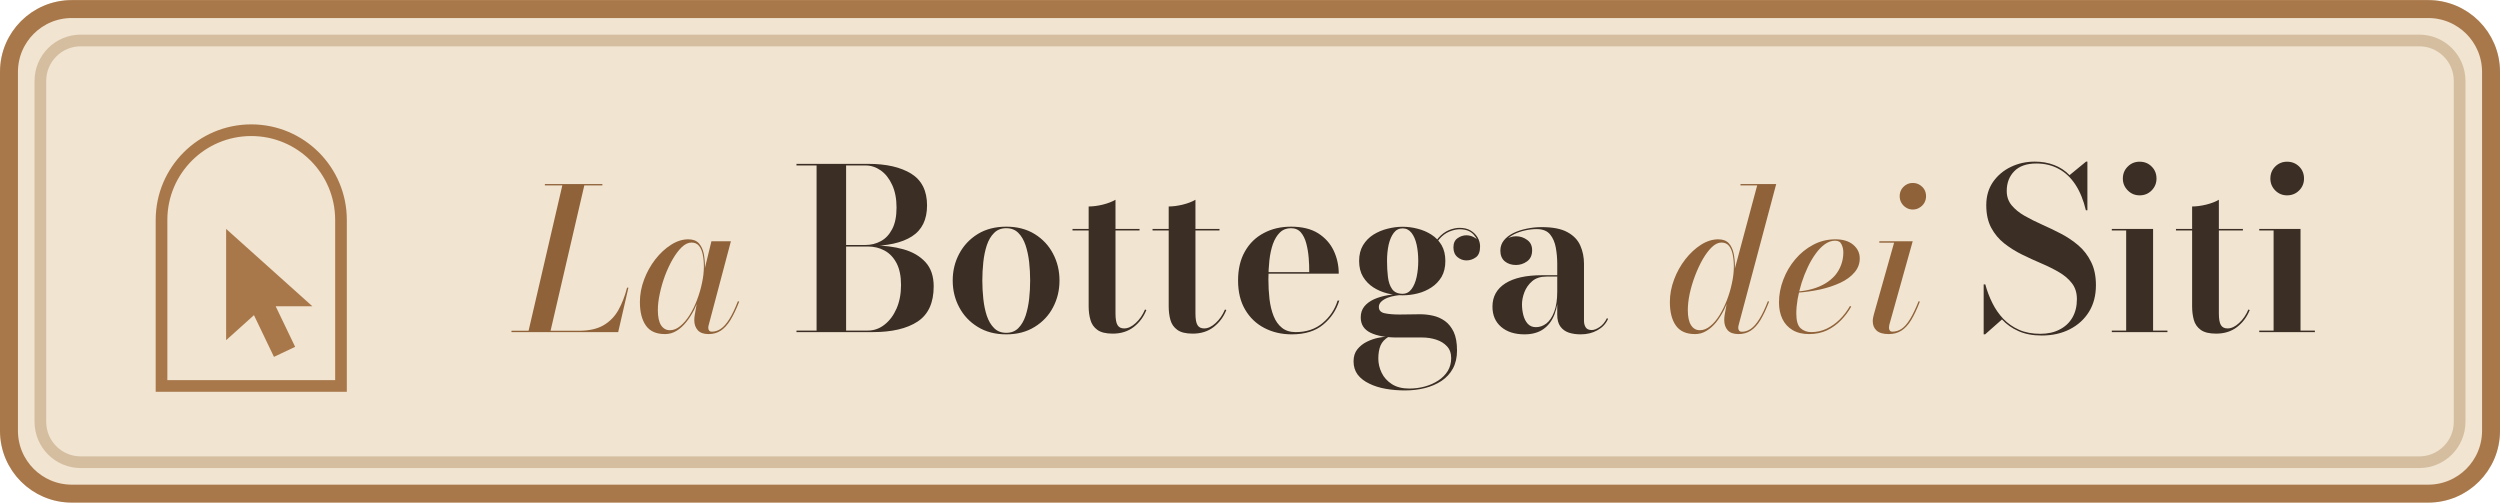
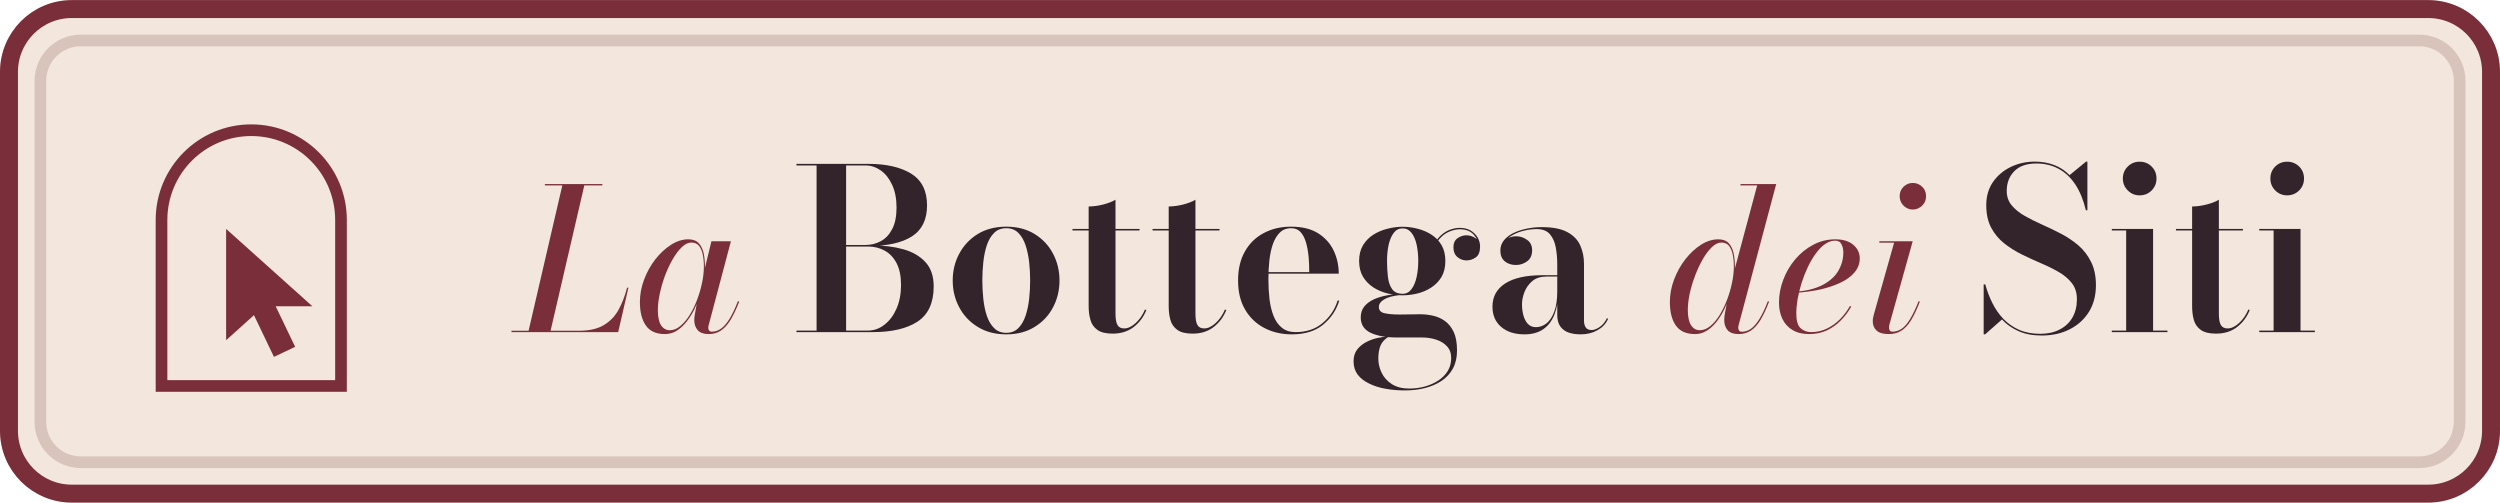
<svg xmlns="http://www.w3.org/2000/svg" viewBox="0 0 278.6 56" width="1114" height="224" role="img" aria-label="La Bottega dei Siti">
-   <path fill="#F1E4D1" d="M8 0h262.6a8 8 0 0 1 8 8v40a8 8 0 0 1-8 8H8a8 8 0 0 1-8-8V8a8 8 0 0 1 8-8z" />
-   <path fill="none" stroke="#A9784A" stroke-width="2" d="M8 1h262.6a7 7 0 0 1 7 7v40a7 7 0 0 1-7 7H8a7 7 0 0 1-7-7V8a7 7 0 0 1 7-7z" />
-   <path fill="none" stroke="#D4BE9F" stroke-width="1.3" d="M9 4.5h260.6a4.5 4.5 0 0 1 4.5 4.5v38a4.5 4.5 0 0 1-4.5 4.5H9A4.5 4.5 0 0 1 4.5 47V9A4.5 4.5 0 0 1 9 4.5z" />
-   <path fill="none" stroke="#A9784A" stroke-width="1.3" d="M18 43V24.5a10 10 0 0 1 20 0V43z" />
-   <path fill="#A9784A" d="M25.2 25.5L25.2 37.9L28.3 35.11L30.53 39.76L32.89 38.64L30.72 34.12L34.81 34.12Z" />
-   <path fill="#8F6239" d="M58.87 37 62.7 20.5H65.15L61.32 37ZM57 37V36.85H64.49Q66.22 36.85 67.27 36.23Q68.32 35.61 68.92 34.53Q69.52 33.45 69.88 32.05H70.03L68.89 37ZM60.72 20.65V20.5H67.13V20.65Z M74.11 37.22Q72.64 37.22 71.98 36.27Q71.31 35.32 71.31 33.65Q71.31 32.38 71.78 31.14Q72.24 29.91 73.03 28.89Q73.82 27.88 74.78 27.27Q75.73 26.66 76.7 26.66Q77.47 26.66 77.87 27.09Q78.27 27.53 78.42 28.23Q78.56 28.93 78.56 29.72Q78.56 30.39 78.42 31.21Q78.28 32.03 78.01 32.88Q77.74 33.72 77.36 34.5Q76.97 35.27 76.47 35.89Q75.97 36.51 75.39 36.86Q74.8 37.22 74.11 37.22ZM74.65 36.79Q75.25 36.79 75.8 36.33Q76.36 35.88 76.84 35.12Q77.32 34.36 77.67 33.43Q78.03 32.5 78.23 31.53Q78.44 30.57 78.44 29.71Q78.44 28.94 78.31 28.33Q78.18 27.73 77.89 27.38Q77.59 27.02 77.06 27.02Q76.52 27.02 75.98 27.53Q75.45 28.04 74.97 28.87Q74.49 29.7 74.11 30.7Q73.74 31.7 73.53 32.7Q73.31 33.7 73.31 34.54Q73.31 35.68 73.67 36.24Q74.04 36.79 74.65 36.79ZM78.97 37.22Q78.14 37.22 77.76 36.79Q77.37 36.35 77.37 35.67Q77.37 35.47 77.39 35.32Q77.4 35.16 77.43 35.05L77.7 33.53L78.22 31.86L78.5 30.09L79.28 26.88H81.45L78.98 36.2Q78.93 36.36 78.93 36.54Q78.93 36.71 79.03 36.83Q79.12 36.95 79.34 36.95Q79.87 36.95 80.34 36.62Q80.81 36.3 81.28 35.55Q81.75 34.8 82.23 33.56L82.38 33.6Q81.89 34.85 81.4 35.66Q80.9 36.46 80.32 36.84Q79.74 37.22 78.97 37.22Z" />
-   <path fill="#3A2E25" d="M88.76 37V36.83H96.7Q97.74 36.83 98.57 36.17Q99.41 35.52 99.91 34.38Q100.41 33.24 100.41 31.75Q100.41 30.26 99.91 29.31Q99.41 28.36 98.57 27.91Q97.74 27.46 96.7 27.46H93.86V27.34H97.26Q99.14 27.34 100.67 27.77Q102.21 28.2 103.13 29.2Q104.05 30.2 104.05 31.9Q104.05 34.65 102.25 35.83Q100.46 37 97.26 37ZM91 36.92V18.32H94.29V36.92ZM93.86 27.41V27.29H96.46Q97.37 27.29 98.15 26.87Q98.94 26.45 99.42 25.53Q99.91 24.61 99.91 23.12Q99.91 21.64 99.42 20.59Q98.94 19.54 98.15 18.98Q97.36 18.43 96.46 18.43H88.76V18.25H96.76Q99.76 18.25 101.54 19.34Q103.31 20.44 103.31 22.88Q103.31 25.25 101.63 26.33Q99.95 27.41 96.76 27.41Z M112.14 37.25Q110.3 37.25 108.96 36.42Q107.62 35.6 106.9 34.24Q106.17 32.88 106.17 31.25Q106.17 29.62 106.9 28.26Q107.62 26.9 108.96 26.07Q110.3 25.25 112.14 25.25Q113.97 25.25 115.3 26.07Q116.64 26.9 117.35 28.26Q118.07 29.62 118.07 31.25Q118.07 32.88 117.35 34.24Q116.64 35.6 115.3 36.42Q113.97 37.25 112.14 37.25ZM112.14 37.08Q112.96 37.08 113.48 36.56Q114 36.04 114.29 35.18Q114.57 34.33 114.69 33.29Q114.8 32.26 114.8 31.25Q114.8 30.23 114.69 29.2Q114.57 28.17 114.29 27.32Q114 26.46 113.48 25.94Q112.96 25.42 112.14 25.42Q111.31 25.42 110.79 25.94Q110.26 26.46 109.97 27.32Q109.69 28.17 109.58 29.2Q109.47 30.23 109.47 31.25Q109.47 32.26 109.58 33.29Q109.69 34.33 109.97 35.18Q110.26 36.04 110.79 36.56Q111.31 37.08 112.14 37.08Z M124 37.17Q122.86 37.17 122.29 36.75Q121.71 36.33 121.52 35.64Q121.32 34.95 121.32 34.15V23Q122.05 23 122.91 22.79Q123.77 22.57 124.31 22.25V34.92Q124.31 35.86 124.54 36.22Q124.76 36.59 125.27 36.59Q125.91 36.59 126.56 35.99Q127.21 35.4 127.6 34.48L127.75 34.54Q127.29 35.7 126.33 36.44Q125.37 37.17 124 37.17ZM119.52 25.67V25.5H126.99V25.67Z M132.91 37.17Q131.77 37.17 131.2 36.75Q130.62 36.33 130.43 35.64Q130.24 34.95 130.24 34.15V23Q130.96 23 131.82 22.79Q132.69 22.57 133.22 22.25V34.92Q133.22 35.86 133.45 36.22Q133.67 36.59 134.19 36.59Q134.82 36.59 135.47 35.99Q136.12 35.4 136.51 34.48L136.66 34.54Q136.2 35.7 135.24 36.44Q134.29 37.17 132.91 37.17ZM128.44 25.67V25.5H135.9V25.67Z M143.96 37.25Q142.26 37.25 140.9 36.54Q139.55 35.84 138.76 34.5Q137.97 33.16 137.97 31.25Q137.97 29.34 138.74 28Q139.5 26.66 140.84 25.96Q142.17 25.25 143.87 25.25Q145.72 25.25 146.9 25.99Q148.07 26.74 148.63 27.93Q149.19 29.12 149.19 30.49H139.66V30.32H145.9Q145.91 29.55 145.84 28.71Q145.77 27.86 145.57 27.11Q145.37 26.36 144.97 25.89Q144.56 25.42 143.87 25.42Q143.12 25.42 142.63 25.9Q142.14 26.38 141.85 27.19Q141.57 28 141.46 29.01Q141.35 30.02 141.35 31.1Q141.35 32.25 141.47 33.31Q141.6 34.38 141.93 35.21Q142.26 36.04 142.86 36.52Q143.46 37 144.39 37Q146.19 37 147.39 35.99Q148.6 34.98 149.06 33.49H149.25Q148.76 35.09 147.45 36.17Q146.15 37.25 143.96 37.25Z M156.57 43.5Q155.46 43.5 154.43 43.32Q153.4 43.14 152.59 42.74Q151.77 42.35 151.3 41.74Q150.84 41.12 150.84 40.26Q150.84 39.45 151.26 38.92Q151.69 38.39 152.31 38.08Q152.94 37.77 153.57 37.64Q154.2 37.51 154.62 37.51H154.76Q154.09 37.91 153.84 38.51Q153.6 39.11 153.6 39.95Q153.6 40.76 153.97 41.53Q154.34 42.3 155.1 42.79Q155.86 43.29 157.06 43.29Q157.95 43.29 158.79 43.06Q159.62 42.83 160.29 42.39Q160.95 41.96 161.34 41.33Q161.72 40.7 161.72 39.9Q161.72 39.08 161.25 38.58Q160.79 38.08 160.05 37.84Q159.31 37.6 158.5 37.6Q158.24 37.6 157.67 37.6Q157.1 37.6 156.53 37.6Q155.96 37.6 155.69 37.6Q153.86 37.6 152.75 37.08Q151.64 36.55 151.64 35.36Q151.64 34.64 152.04 34.14Q152.44 33.65 153.12 33.34Q153.8 33.04 154.64 32.89Q155.47 32.75 156.36 32.75L156.35 32.86Q155.99 32.86 155.52 32.94Q155.06 33.01 154.64 33.17Q154.21 33.34 153.94 33.59Q153.66 33.85 153.66 34.2Q153.66 34.76 154.31 34.9Q154.96 35.04 155.99 35.04Q156.42 35.04 156.8 35.03Q157.19 35.02 157.55 35.02Q157.91 35.01 158.26 35.01Q158.96 35.01 159.69 35.17Q160.41 35.33 161.02 35.76Q161.62 36.19 162 36.98Q162.37 37.77 162.37 39.05Q162.37 40.21 161.91 41.06Q161.45 41.9 160.64 42.44Q159.82 42.98 158.78 43.24Q157.74 43.5 156.57 43.5ZM156.31 32.9Q155.47 32.9 154.62 32.69Q153.77 32.48 153.05 32.02Q152.34 31.56 151.9 30.84Q151.46 30.11 151.46 29.07Q151.46 28.04 151.9 27.31Q152.34 26.59 153.05 26.14Q153.77 25.69 154.62 25.48Q155.47 25.26 156.31 25.26Q157.14 25.26 157.98 25.48Q158.82 25.69 159.52 26.14Q160.22 26.59 160.65 27.31Q161.07 28.04 161.07 29.07Q161.07 30.11 160.65 30.84Q160.22 31.56 159.52 32.02Q158.82 32.48 157.98 32.69Q157.14 32.9 156.31 32.9ZM156.31 32.73Q156.91 32.73 157.3 32.21Q157.69 31.69 157.87 30.85Q158.05 30.01 158.05 29.07Q158.05 28.09 157.87 27.26Q157.69 26.44 157.3 25.94Q156.91 25.44 156.31 25.44Q155.7 25.44 155.32 25.94Q154.94 26.44 154.75 27.26Q154.57 28.09 154.57 29.07Q154.57 30.01 154.67 30.85Q154.77 31.69 155.14 32.21Q155.51 32.73 156.31 32.73ZM163.42 29.01Q162.87 29.01 162.42 28.64Q161.97 28.26 161.97 27.56Q161.97 26.85 162.44 26.53Q162.9 26.21 163.42 26.21Q163.95 26.21 164.43 26.53Q164.91 26.85 164.91 27.45H164.77Q164.77 26.74 164.23 26.14Q163.69 25.54 162.67 25.54Q162.15 25.54 161.53 25.79Q160.91 26.04 160.39 26.64Q159.87 27.25 159.62 28.32L159.5 28.25Q159.75 27.14 160.29 26.51Q160.84 25.89 161.48 25.63Q162.12 25.38 162.66 25.38Q163.39 25.38 163.89 25.68Q164.4 25.99 164.67 26.46Q164.94 26.94 164.94 27.45Q164.94 28.34 164.46 28.67Q163.99 29.01 163.42 29.01Z M176.15 37.25Q175.42 37.25 174.83 37.06Q174.24 36.86 173.89 36.38Q173.54 35.9 173.54 35.08V29.39Q173.54 28.49 173.38 27.59Q173.22 26.7 172.74 26.11Q172.25 25.52 171.25 25.52Q170.62 25.52 169.95 25.67Q169.29 25.81 168.7 26.11Q168.12 26.41 167.76 26.86Q167.4 27.31 167.4 27.92H167.22Q167.22 27.2 167.74 26.76Q168.26 26.32 168.94 26.32Q169.64 26.32 170.19 26.73Q170.74 27.12 170.74 27.88Q170.74 28.71 170.17 29.12Q169.61 29.52 168.94 29.52Q168.19 29.52 167.69 29.11Q167.2 28.69 167.2 27.92Q167.2 27.27 167.59 26.78Q167.99 26.29 168.65 25.96Q169.31 25.64 170.14 25.47Q170.96 25.3 171.81 25.3Q173.65 25.3 174.67 25.86Q175.7 26.42 176.11 27.36Q176.52 28.29 176.52 29.39V35.75Q176.52 36.17 176.71 36.47Q176.9 36.77 177.39 36.77Q177.76 36.77 178.27 36.43Q178.77 36.09 179.09 35.42L179.19 35.55Q178.84 36.34 178.02 36.79Q177.21 37.25 176.15 37.25ZM169.89 37.25Q168.26 37.25 167.29 36.42Q166.32 35.59 166.32 34.16Q166.32 32.49 167.75 31.57Q169.19 30.66 171.85 30.66H174.7V30.81H172.35Q171.35 30.81 170.75 31.32Q170.15 31.84 169.88 32.55Q169.61 33.26 169.61 33.91Q169.61 34.52 169.76 35.11Q169.91 35.69 170.25 36.07Q170.6 36.45 171.16 36.45Q171.8 36.45 172.34 36.03Q172.87 35.61 173.2 34.73Q173.54 33.85 173.54 32.48H173.65Q173.65 33.94 173.24 35.01Q172.82 36.09 171.99 36.67Q171.16 37.25 169.89 37.25Z" />
-   <path fill="#8F6239" d="M193.74 37.22Q192.92 37.22 192.53 36.79Q192.15 36.35 192.15 35.67Q192.15 35.56 192.16 35.39Q192.17 35.23 192.2 35.05L192.48 33.53L193.07 31.7L193.21 30.38L195.82 20.65H193.96V20.5H197.94L193.76 36.19Q193.71 36.36 193.71 36.54Q193.71 36.69 193.8 36.82Q193.89 36.96 194.12 36.96Q194.65 36.96 195.12 36.63Q195.59 36.3 196.06 35.55Q196.53 34.8 197.01 33.56L197.15 33.6Q196.67 34.85 196.18 35.66Q195.69 36.46 195.1 36.84Q194.51 37.22 193.74 37.22ZM188.9 37.22Q187.43 37.22 186.76 36.27Q186.09 35.32 186.09 33.65Q186.09 32.38 186.56 31.14Q187.02 29.91 187.81 28.89Q188.6 27.88 189.55 27.27Q190.51 26.66 191.48 26.66Q192.24 26.66 192.64 27.08Q193.04 27.51 193.19 28.2Q193.34 28.89 193.34 29.72Q193.34 30.39 193.2 31.21Q193.06 32.03 192.79 32.87Q192.52 33.71 192.14 34.49Q191.75 35.27 191.26 35.89Q190.76 36.51 190.17 36.86Q189.59 37.22 188.9 37.22ZM189.43 36.79Q190.03 36.79 190.59 36.33Q191.15 35.88 191.62 35.12Q192.09 34.36 192.45 33.43Q192.81 32.5 193.01 31.53Q193.22 30.57 193.22 29.71Q193.22 28.95 193.09 28.34Q192.96 27.73 192.67 27.38Q192.37 27.02 191.84 27.02Q191.3 27.02 190.77 27.53Q190.24 28.04 189.76 28.87Q189.28 29.71 188.9 30.71Q188.52 31.71 188.3 32.71Q188.09 33.71 188.09 34.54Q188.09 35.67 188.45 36.23Q188.81 36.79 189.43 36.79Z M201.61 37.22Q200.51 37.22 199.76 36.77Q199.01 36.32 198.63 35.53Q198.25 34.73 198.25 33.7Q198.25 32.41 198.73 31.16Q199.2 29.91 200.06 28.89Q200.92 27.87 202.06 27.27Q203.2 26.66 204.54 26.66Q205.82 26.66 206.54 27.28Q207.25 27.89 207.25 28.79Q207.25 29.66 206.67 30.34Q206.09 31.03 205.09 31.5Q204.08 31.97 202.84 32.25Q201.59 32.52 200.23 32.61V32.48Q201.17 32.42 201.97 32.19Q202.78 31.96 203.41 31.58Q204.04 31.2 204.49 30.69Q204.93 30.17 205.17 29.52Q205.42 28.87 205.42 28.11Q205.42 27.62 205.22 27.22Q205.03 26.81 204.51 26.81Q203.92 26.81 203.37 27.2Q202.82 27.59 202.34 28.26Q201.85 28.93 201.46 29.76Q201.06 30.6 200.77 31.51Q200.49 32.42 200.33 33.3Q200.18 34.18 200.18 34.93Q200.18 36.12 200.65 36.56Q201.13 37 201.85 37Q202.76 37 203.56 36.62Q204.36 36.24 205.02 35.59Q205.68 34.93 206.16 34.09L206.3 34.16Q205.84 34.98 205.17 35.67Q204.49 36.37 203.61 36.8Q202.72 37.22 201.61 37.22Z M210.48 37.22Q209.56 37.22 209.13 36.83Q208.7 36.44 208.7 35.79Q208.7 35.59 208.74 35.38Q208.78 35.17 208.83 35L211.08 27.03H209.43V26.88H213.15L210.55 36.17Q210.53 36.26 210.52 36.36Q210.51 36.45 210.51 36.53Q210.51 36.7 210.6 36.82Q210.68 36.95 210.9 36.95Q211.44 36.95 211.92 36.63Q212.39 36.31 212.85 35.56Q213.31 34.81 213.81 33.56L213.95 33.6Q213.47 34.85 212.98 35.66Q212.49 36.46 211.89 36.84Q211.3 37.22 210.48 37.22ZM213.16 23.34Q212.75 23.34 212.42 23.13Q212.09 22.93 211.89 22.59Q211.7 22.25 211.7 21.85Q211.7 21.45 211.89 21.11Q212.09 20.78 212.42 20.58Q212.75 20.38 213.16 20.38Q213.58 20.38 213.91 20.58Q214.25 20.78 214.45 21.11Q214.64 21.45 214.64 21.85Q214.64 22.25 214.45 22.59Q214.25 22.93 213.91 23.13Q213.58 23.34 213.16 23.34Z" />
-   <path fill="#3A2E25" d="M227.53 37.38Q226.02 37.38 224.94 36.89Q223.85 36.41 223.1 35.59L221.22 37.25H221.06V31.68H221.24Q221.53 32.76 222.03 33.76Q222.52 34.75 223.25 35.52Q223.99 36.29 225 36.74Q226.02 37.19 227.37 37.19Q228.62 37.19 229.53 36.71Q230.45 36.24 230.95 35.38Q231.45 34.51 231.45 33.33Q231.45 32.27 230.9 31.56Q230.35 30.84 229.45 30.32Q228.56 29.8 227.48 29.34Q226.4 28.88 225.32 28.35Q224.25 27.82 223.35 27.11Q222.45 26.4 221.9 25.37Q221.35 24.34 221.35 22.85Q221.35 21.36 222.1 20.27Q222.86 19.18 224.09 18.59Q225.32 18 226.76 18Q227.94 18 228.92 18.38Q229.9 18.75 230.63 19.51L232.47 18H232.62V23.42H232.45Q232.05 21.74 231.29 20.57Q230.52 19.4 229.42 18.81Q228.32 18.21 226.94 18.21Q225.31 18.21 224.47 19.07Q223.63 19.93 223.63 21.27Q223.63 22.21 224.18 22.87Q224.72 23.52 225.6 24.03Q226.49 24.54 227.55 25.01Q228.61 25.48 229.67 26.03Q230.74 26.59 231.62 27.34Q232.5 28.1 233.03 29.18Q233.57 30.25 233.57 31.77Q233.57 33.48 232.8 34.73Q232.02 35.99 230.66 36.68Q229.3 37.38 227.53 37.38Z M238.44 21.76Q237.66 21.76 237.12 21.21Q236.57 20.66 236.57 19.89Q236.57 19.09 237.12 18.55Q237.66 18.01 238.44 18.01Q239.24 18.01 239.78 18.55Q240.32 19.09 240.32 19.89Q240.32 20.66 239.78 21.21Q239.24 21.76 238.44 21.76ZM239.94 25.5V36.83H241.54V37H235.34V36.83H236.94V25.67H235.34V25.5Z M246.96 37.17Q245.82 37.17 245.25 36.75Q244.67 36.33 244.48 35.64Q244.29 34.95 244.29 34.15V23Q245.01 23 245.87 22.79Q246.74 22.57 247.27 22.25V34.92Q247.27 35.86 247.5 36.22Q247.72 36.59 248.24 36.59Q248.87 36.59 249.52 35.99Q250.17 35.4 250.56 34.48L250.71 34.54Q250.25 35.7 249.29 36.44Q248.34 37.17 246.96 37.17ZM242.49 25.67V25.5H249.95V25.67Z M254.87 21.76Q254.1 21.76 253.55 21.21Q253.01 20.66 253.01 19.89Q253.01 19.09 253.55 18.55Q254.1 18.01 254.87 18.01Q255.67 18.01 256.22 18.55Q256.76 19.09 256.76 19.89Q256.76 20.66 256.22 21.21Q255.67 21.76 254.87 21.76ZM256.37 25.5V36.83H257.97V37H251.77V36.83H253.37V25.67H251.77V25.5Z" />
+   <path fill="#F2E6DD" d="M8 0h262.6a8 8 0 0 1 8 8v40a8 8 0 0 1-8 8H8a8 8 0 0 1-8-8V8a8 8 0 0 1 8-8z" />
+   <path fill="none" stroke="#7A2E3A" stroke-width="2" d="M8 1h262.6a7 7 0 0 1 7 7v40a7 7 0 0 1-7 7H8a7 7 0 0 1-7-7V8a7 7 0 0 1 7-7z" />
+   <path fill="none" stroke="#D9C4BB" stroke-width="1.3" d="M9 4.5h260.6a4.5 4.5 0 0 1 4.5 4.5v38a4.5 4.5 0 0 1-4.5 4.5H9A4.5 4.5 0 0 1 4.5 47V9A4.5 4.5 0 0 1 9 4.5z" />
+   <path fill="none" stroke="#7A2E3A" stroke-width="1.3" d="M18 43V24.5a10 10 0 0 1 20 0V43z" />
+   <path fill="#7A2E3A" d="M25.2 25.5L25.2 37.9L28.3 35.11L30.53 39.76L32.89 38.64L30.72 34.12L34.81 34.12Z" />
+   <path fill="#7A2E3A" d="M58.87 37 62.7 20.5H65.15L61.32 37ZM57 37V36.85H64.49Q66.22 36.85 67.27 36.23Q68.32 35.61 68.92 34.53Q69.52 33.45 69.88 32.05H70.03L68.89 37ZM60.72 20.65V20.5H67.13V20.65Z M74.11 37.22Q72.64 37.22 71.98 36.27Q71.31 35.32 71.31 33.65Q71.31 32.38 71.78 31.14Q72.24 29.91 73.03 28.89Q73.82 27.88 74.78 27.27Q75.73 26.66 76.7 26.66Q77.47 26.66 77.87 27.09Q78.27 27.53 78.42 28.23Q78.56 28.93 78.56 29.72Q78.56 30.39 78.42 31.21Q78.28 32.03 78.01 32.88Q77.74 33.72 77.36 34.5Q76.97 35.27 76.47 35.89Q75.97 36.51 75.39 36.86Q74.8 37.22 74.11 37.22ZM74.65 36.79Q75.25 36.79 75.8 36.33Q76.36 35.88 76.84 35.12Q77.32 34.36 77.67 33.43Q78.03 32.5 78.23 31.53Q78.44 30.57 78.44 29.71Q78.44 28.94 78.31 28.33Q78.18 27.73 77.89 27.38Q77.59 27.02 77.06 27.02Q76.52 27.02 75.98 27.53Q75.45 28.04 74.97 28.87Q74.49 29.7 74.11 30.7Q73.74 31.7 73.53 32.7Q73.31 33.7 73.31 34.54Q73.31 35.68 73.67 36.24Q74.04 36.79 74.65 36.79ZM78.97 37.22Q78.14 37.22 77.76 36.79Q77.37 36.35 77.37 35.67Q77.37 35.47 77.39 35.32Q77.4 35.16 77.43 35.05L77.7 33.53L78.22 31.86L78.5 30.09L79.28 26.88H81.45L78.98 36.2Q78.93 36.36 78.93 36.54Q78.93 36.71 79.03 36.83Q79.12 36.95 79.34 36.95Q79.87 36.95 80.34 36.62Q80.81 36.3 81.28 35.55Q81.75 34.8 82.23 33.56L82.38 33.6Q81.89 34.85 81.4 35.66Q80.9 36.46 80.32 36.84Q79.74 37.22 78.97 37.22Z" />
+   <path fill="#33232A" d="M88.76 37V36.83H96.7Q97.74 36.83 98.57 36.17Q99.41 35.52 99.91 34.38Q100.41 33.24 100.41 31.75Q100.41 30.26 99.91 29.31Q99.41 28.36 98.57 27.91Q97.74 27.46 96.7 27.46H93.86V27.34H97.26Q99.14 27.34 100.67 27.77Q102.21 28.2 103.13 29.2Q104.05 30.2 104.05 31.9Q104.05 34.65 102.25 35.83Q100.46 37 97.26 37ZM91 36.92V18.32H94.29V36.92ZM93.86 27.41V27.29H96.46Q97.37 27.29 98.15 26.87Q98.94 26.45 99.42 25.53Q99.91 24.61 99.91 23.12Q99.91 21.64 99.42 20.59Q98.94 19.54 98.15 18.98Q97.36 18.43 96.46 18.43H88.76V18.25H96.76Q99.76 18.25 101.54 19.34Q103.31 20.44 103.31 22.88Q103.31 25.25 101.63 26.33Q99.95 27.41 96.76 27.41Z M112.14 37.25Q110.3 37.25 108.96 36.42Q107.62 35.6 106.9 34.24Q106.17 32.88 106.17 31.25Q106.17 29.62 106.9 28.26Q107.62 26.9 108.96 26.07Q110.3 25.25 112.14 25.25Q113.97 25.25 115.3 26.07Q116.64 26.9 117.35 28.26Q118.07 29.62 118.07 31.25Q118.07 32.88 117.35 34.24Q116.64 35.6 115.3 36.42Q113.97 37.25 112.14 37.25ZM112.14 37.08Q112.96 37.08 113.48 36.56Q114 36.04 114.29 35.18Q114.57 34.33 114.69 33.29Q114.8 32.26 114.8 31.25Q114.8 30.23 114.69 29.2Q114.57 28.17 114.29 27.32Q114 26.46 113.48 25.94Q112.96 25.42 112.14 25.42Q111.31 25.42 110.79 25.94Q110.26 26.46 109.97 27.32Q109.69 28.17 109.58 29.2Q109.47 30.23 109.47 31.25Q109.47 32.26 109.58 33.29Q109.69 34.33 109.97 35.18Q110.26 36.04 110.79 36.56Q111.31 37.08 112.14 37.08Z M124 37.17Q122.86 37.17 122.29 36.75Q121.71 36.33 121.52 35.64Q121.32 34.95 121.32 34.15V23Q122.05 23 122.91 22.79Q123.77 22.57 124.31 22.25V34.92Q124.31 35.86 124.54 36.22Q124.76 36.59 125.27 36.59Q125.91 36.59 126.56 35.99Q127.21 35.4 127.6 34.48L127.75 34.54Q127.29 35.7 126.33 36.44Q125.37 37.17 124 37.17ZM119.52 25.67V25.5H126.99V25.67Z M132.91 37.17Q131.77 37.17 131.2 36.75Q130.62 36.33 130.43 35.64Q130.24 34.95 130.24 34.15V23Q130.96 23 131.82 22.79Q132.69 22.57 133.22 22.25V34.92Q133.22 35.86 133.45 36.22Q133.67 36.59 134.19 36.59Q134.82 36.59 135.47 35.99Q136.12 35.4 136.51 34.48L136.66 34.54Q136.2 35.7 135.24 36.44Q134.29 37.17 132.91 37.17ZM128.44 25.67V25.5H135.9V25.67Z M143.96 37.25Q142.26 37.25 140.9 36.54Q139.55 35.84 138.76 34.5Q137.97 33.16 137.97 31.25Q137.97 29.34 138.74 28Q139.5 26.66 140.84 25.96Q142.17 25.25 143.87 25.25Q145.72 25.25 146.9 25.99Q148.07 26.74 148.63 27.93Q149.19 29.12 149.19 30.49H139.66V30.32H145.9Q145.91 29.55 145.84 28.71Q145.77 27.86 145.57 27.11Q145.37 26.36 144.97 25.89Q144.56 25.42 143.87 25.42Q143.12 25.42 142.63 25.9Q142.14 26.38 141.85 27.19Q141.57 28 141.46 29.01Q141.35 30.02 141.35 31.1Q141.35 32.25 141.47 33.31Q141.6 34.38 141.93 35.21Q142.26 36.04 142.86 36.52Q143.46 37 144.39 37Q146.19 37 147.39 35.99Q148.6 34.98 149.06 33.49H149.25Q148.76 35.09 147.45 36.17Q146.15 37.25 143.96 37.25Z M156.57 43.5Q155.46 43.5 154.43 43.32Q153.4 43.14 152.59 42.74Q151.77 42.35 151.3 41.74Q150.84 41.12 150.84 40.26Q150.84 39.45 151.26 38.92Q151.69 38.39 152.31 38.08Q152.94 37.77 153.57 37.64Q154.2 37.51 154.62 37.51H154.76Q154.09 37.91 153.84 38.51Q153.6 39.11 153.6 39.95Q153.6 40.76 153.97 41.53Q154.34 42.3 155.1 42.79Q155.86 43.29 157.06 43.29Q157.95 43.29 158.79 43.06Q159.62 42.83 160.29 42.39Q160.95 41.96 161.34 41.33Q161.72 40.7 161.72 39.9Q161.72 39.08 161.25 38.58Q160.79 38.08 160.05 37.84Q159.31 37.6 158.5 37.6Q158.24 37.6 157.67 37.6Q157.1 37.6 156.53 37.6Q155.96 37.6 155.69 37.6Q153.86 37.6 152.75 37.08Q151.64 36.55 151.64 35.36Q151.64 34.64 152.04 34.14Q152.44 33.65 153.12 33.34Q153.8 33.04 154.64 32.89Q155.47 32.75 156.36 32.75L156.35 32.86Q155.99 32.86 155.52 32.94Q155.06 33.01 154.64 33.17Q154.21 33.34 153.94 33.59Q153.66 33.85 153.66 34.2Q153.66 34.76 154.31 34.9Q154.96 35.04 155.99 35.04Q156.42 35.04 156.8 35.03Q157.19 35.02 157.55 35.02Q157.91 35.01 158.26 35.01Q158.96 35.01 159.69 35.17Q160.41 35.33 161.02 35.76Q161.62 36.19 162 36.98Q162.37 37.77 162.37 39.05Q162.37 40.21 161.91 41.06Q161.45 41.9 160.64 42.44Q159.82 42.98 158.78 43.24Q157.74 43.5 156.57 43.5ZM156.31 32.9Q155.47 32.9 154.62 32.69Q153.77 32.48 153.05 32.02Q152.34 31.56 151.9 30.84Q151.46 30.11 151.46 29.07Q151.46 28.04 151.9 27.31Q152.34 26.59 153.05 26.14Q153.77 25.69 154.62 25.48Q155.47 25.26 156.31 25.26Q157.14 25.26 157.98 25.48Q158.82 25.69 159.52 26.14Q160.22 26.59 160.65 27.31Q161.07 28.04 161.07 29.07Q161.07 30.11 160.65 30.84Q160.22 31.56 159.52 32.02Q158.82 32.48 157.98 32.69Q157.14 32.9 156.31 32.9ZM156.31 32.73Q156.91 32.73 157.3 32.21Q157.69 31.69 157.87 30.85Q158.05 30.01 158.05 29.07Q158.05 28.09 157.87 27.26Q157.69 26.44 157.3 25.94Q156.91 25.44 156.31 25.44Q155.7 25.44 155.32 25.94Q154.94 26.44 154.75 27.26Q154.57 28.09 154.57 29.07Q154.57 30.01 154.67 30.85Q154.77 31.69 155.14 32.21Q155.51 32.73 156.31 32.73ZM163.42 29.01Q162.87 29.01 162.42 28.64Q161.97 28.26 161.97 27.56Q161.97 26.85 162.44 26.53Q162.9 26.21 163.42 26.21Q163.95 26.21 164.43 26.53Q164.91 26.85 164.91 27.45H164.77Q164.77 26.74 164.23 26.14Q163.69 25.54 162.67 25.54Q162.15 25.54 161.53 25.79Q160.91 26.04 160.39 26.64Q159.87 27.25 159.62 28.32L159.5 28.25Q159.75 27.14 160.29 26.51Q160.84 25.89 161.48 25.63Q162.12 25.38 162.66 25.38Q163.39 25.38 163.89 25.68Q164.4 25.99 164.67 26.46Q164.94 26.94 164.94 27.45Q164.94 28.34 164.46 28.67Q163.99 29.01 163.42 29.01Z M176.15 37.25Q175.42 37.25 174.83 37.06Q174.24 36.86 173.89 36.38Q173.54 35.9 173.54 35.08V29.39Q173.54 28.49 173.38 27.59Q173.22 26.7 172.74 26.11Q172.25 25.52 171.25 25.52Q170.62 25.52 169.95 25.67Q169.29 25.81 168.7 26.11Q168.12 26.41 167.76 26.86Q167.4 27.31 167.4 27.92H167.22Q167.22 27.2 167.74 26.76Q168.26 26.32 168.94 26.32Q169.64 26.32 170.19 26.73Q170.74 27.12 170.74 27.88Q170.74 28.71 170.17 29.12Q169.61 29.52 168.94 29.52Q168.19 29.52 167.69 29.11Q167.2 28.69 167.2 27.92Q167.2 27.27 167.59 26.78Q167.99 26.29 168.65 25.96Q169.31 25.64 170.14 25.47Q170.96 25.3 171.81 25.3Q173.65 25.3 174.67 25.86Q175.7 26.42 176.11 27.36Q176.52 28.29 176.52 29.39V35.75Q176.52 36.17 176.71 36.47Q176.9 36.77 177.39 36.77Q177.76 36.77 178.27 36.43Q178.77 36.09 179.09 35.42L179.19 35.55Q178.84 36.34 178.02 36.79Q177.21 37.25 176.15 37.25ZM169.89 37.25Q168.26 37.25 167.29 36.42Q166.32 35.59 166.32 34.16Q166.32 32.49 167.75 31.57Q169.19 30.66 171.85 30.66H174.7V30.81H172.35Q171.35 30.81 170.75 31.32Q170.15 31.84 169.88 32.55Q169.61 33.26 169.61 33.91Q169.61 34.52 169.76 35.11Q169.91 35.69 170.25 36.07Q170.6 36.45 171.16 36.45Q171.8 36.45 172.34 36.03Q172.87 35.61 173.2 34.73Q173.54 33.85 173.54 32.48H173.65Q173.65 33.94 173.24 35.01Q172.82 36.09 171.99 36.67Q171.16 37.25 169.89 37.25Z" />
+   <path fill="#7A2E3A" d="M193.74 37.22Q192.92 37.22 192.53 36.79Q192.15 36.35 192.15 35.67Q192.15 35.56 192.16 35.39Q192.17 35.23 192.2 35.05L192.48 33.53L193.07 31.7L193.21 30.38L195.82 20.65H193.96V20.5H197.94L193.76 36.19Q193.71 36.36 193.71 36.54Q193.71 36.69 193.8 36.82Q193.89 36.96 194.12 36.96Q194.65 36.96 195.12 36.63Q195.59 36.3 196.06 35.55Q196.53 34.8 197.01 33.56L197.15 33.6Q196.67 34.85 196.18 35.66Q195.69 36.46 195.1 36.84Q194.51 37.22 193.74 37.22ZM188.9 37.22Q187.43 37.22 186.76 36.27Q186.09 35.32 186.09 33.65Q186.09 32.38 186.56 31.14Q187.02 29.91 187.81 28.89Q188.6 27.88 189.55 27.27Q190.51 26.66 191.48 26.66Q192.24 26.66 192.64 27.08Q193.04 27.51 193.19 28.2Q193.34 28.89 193.34 29.72Q193.34 30.39 193.2 31.21Q193.06 32.03 192.79 32.87Q192.52 33.71 192.14 34.49Q191.75 35.27 191.26 35.89Q190.76 36.51 190.17 36.86Q189.59 37.22 188.9 37.22ZM189.43 36.79Q190.03 36.79 190.59 36.33Q191.15 35.88 191.62 35.12Q192.09 34.36 192.45 33.43Q192.81 32.5 193.01 31.53Q193.22 30.57 193.22 29.71Q193.22 28.95 193.09 28.34Q192.96 27.73 192.67 27.38Q192.37 27.02 191.84 27.02Q191.3 27.02 190.77 27.53Q190.24 28.04 189.76 28.87Q189.28 29.71 188.9 30.71Q188.52 31.71 188.3 32.71Q188.09 33.71 188.09 34.54Q188.09 35.67 188.45 36.23Q188.81 36.79 189.43 36.79Z M201.61 37.22Q200.51 37.22 199.76 36.77Q199.01 36.32 198.63 35.53Q198.25 34.73 198.25 33.7Q198.25 32.41 198.73 31.16Q199.2 29.91 200.06 28.89Q200.92 27.87 202.06 27.27Q203.2 26.66 204.54 26.66Q205.82 26.66 206.54 27.28Q207.25 27.89 207.25 28.79Q207.25 29.66 206.67 30.34Q206.09 31.03 205.09 31.5Q204.08 31.97 202.84 32.25Q201.59 32.52 200.23 32.61V32.48Q201.17 32.42 201.97 32.19Q202.78 31.96 203.41 31.58Q204.04 31.2 204.49 30.69Q204.93 30.17 205.17 29.52Q205.42 28.87 205.42 28.11Q205.42 27.62 205.22 27.22Q205.03 26.81 204.51 26.81Q203.92 26.81 203.37 27.2Q202.82 27.59 202.34 28.26Q201.85 28.93 201.46 29.76Q201.06 30.6 200.77 31.51Q200.49 32.42 200.33 33.3Q200.18 34.18 200.18 34.93Q200.18 36.12 200.65 36.56Q201.13 37 201.85 37Q202.76 37 203.56 36.62Q204.36 36.24 205.02 35.59Q205.68 34.93 206.16 34.09L206.3 34.16Q205.84 34.98 205.17 35.67Q204.49 36.37 203.61 36.8Q202.72 37.22 201.61 37.22Z M210.48 37.22Q209.56 37.22 209.13 36.83Q208.7 36.44 208.7 35.79Q208.7 35.59 208.74 35.38Q208.78 35.17 208.83 35L211.08 27.03H209.43V26.88H213.15L210.55 36.17Q210.53 36.26 210.52 36.36Q210.51 36.45 210.51 36.53Q210.51 36.7 210.6 36.82Q210.68 36.95 210.9 36.95Q211.44 36.95 211.92 36.63Q212.39 36.31 212.85 35.56Q213.31 34.81 213.81 33.56L213.95 33.6Q213.47 34.85 212.98 35.66Q212.49 36.46 211.89 36.84Q211.3 37.22 210.48 37.22ZM213.16 23.34Q212.75 23.34 212.42 23.13Q212.09 22.93 211.89 22.59Q211.7 22.25 211.7 21.85Q211.7 21.45 211.89 21.11Q212.09 20.78 212.42 20.58Q212.75 20.38 213.16 20.38Q213.58 20.38 213.91 20.58Q214.25 20.78 214.45 21.11Q214.64 21.45 214.64 21.85Q214.64 22.25 214.45 22.59Q214.25 22.93 213.91 23.13Q213.58 23.34 213.16 23.34Z" />
+   <path fill="#33232A" d="M227.53 37.38Q226.02 37.38 224.94 36.89Q223.85 36.41 223.1 35.59L221.22 37.25H221.06V31.68H221.24Q221.53 32.76 222.03 33.76Q222.52 34.75 223.25 35.52Q223.99 36.29 225 36.74Q226.02 37.19 227.37 37.19Q228.62 37.19 229.53 36.71Q230.45 36.24 230.95 35.38Q231.45 34.51 231.45 33.33Q231.45 32.27 230.9 31.56Q230.35 30.84 229.45 30.32Q228.56 29.8 227.48 29.34Q226.4 28.88 225.32 28.35Q224.25 27.82 223.35 27.11Q222.45 26.4 221.9 25.37Q221.35 24.34 221.35 22.85Q221.35 21.36 222.1 20.27Q222.86 19.18 224.09 18.59Q225.32 18 226.76 18Q227.94 18 228.92 18.38Q229.9 18.75 230.63 19.51L232.47 18H232.62V23.42H232.45Q232.05 21.74 231.29 20.57Q230.52 19.4 229.42 18.81Q228.32 18.21 226.94 18.21Q225.31 18.21 224.47 19.07Q223.63 19.93 223.63 21.27Q223.63 22.21 224.18 22.87Q224.72 23.52 225.6 24.03Q226.49 24.54 227.55 25.01Q228.61 25.48 229.67 26.03Q230.74 26.59 231.62 27.34Q232.5 28.1 233.03 29.18Q233.57 30.25 233.57 31.77Q233.57 33.48 232.8 34.73Q232.02 35.99 230.66 36.68Q229.3 37.38 227.53 37.38Z M238.44 21.76Q237.66 21.76 237.12 21.21Q236.57 20.66 236.57 19.89Q236.57 19.09 237.12 18.55Q237.66 18.01 238.44 18.01Q239.24 18.01 239.78 18.55Q240.32 19.09 240.32 19.89Q240.32 20.66 239.78 21.21Q239.24 21.76 238.44 21.76ZM239.94 25.5V36.83H241.54V37H235.34V36.83H236.94V25.67H235.34V25.5Z M246.96 37.17Q245.82 37.17 245.25 36.75Q244.67 36.33 244.48 35.64Q244.29 34.95 244.29 34.15V23Q245.01 23 245.87 22.79Q246.74 22.57 247.27 22.25V34.92Q247.27 35.86 247.5 36.22Q247.72 36.59 248.24 36.59Q248.87 36.59 249.52 35.99Q250.17 35.4 250.56 34.48L250.71 34.54Q250.25 35.7 249.29 36.44Q248.34 37.17 246.96 37.17ZM242.49 25.67V25.5H249.95V25.67Z M254.87 21.76Q254.1 21.76 253.55 21.21Q253.01 20.66 253.01 19.89Q253.01 19.09 253.55 18.55Q254.1 18.01 254.87 18.01Q255.67 18.01 256.22 18.55Q256.76 19.09 256.76 19.89Q256.76 20.66 256.22 21.21Q255.67 21.76 254.87 21.76ZM256.37 25.5V36.83H257.97V37H251.77V36.83H253.37V25.67H251.77V25.5Z" />
</svg>
